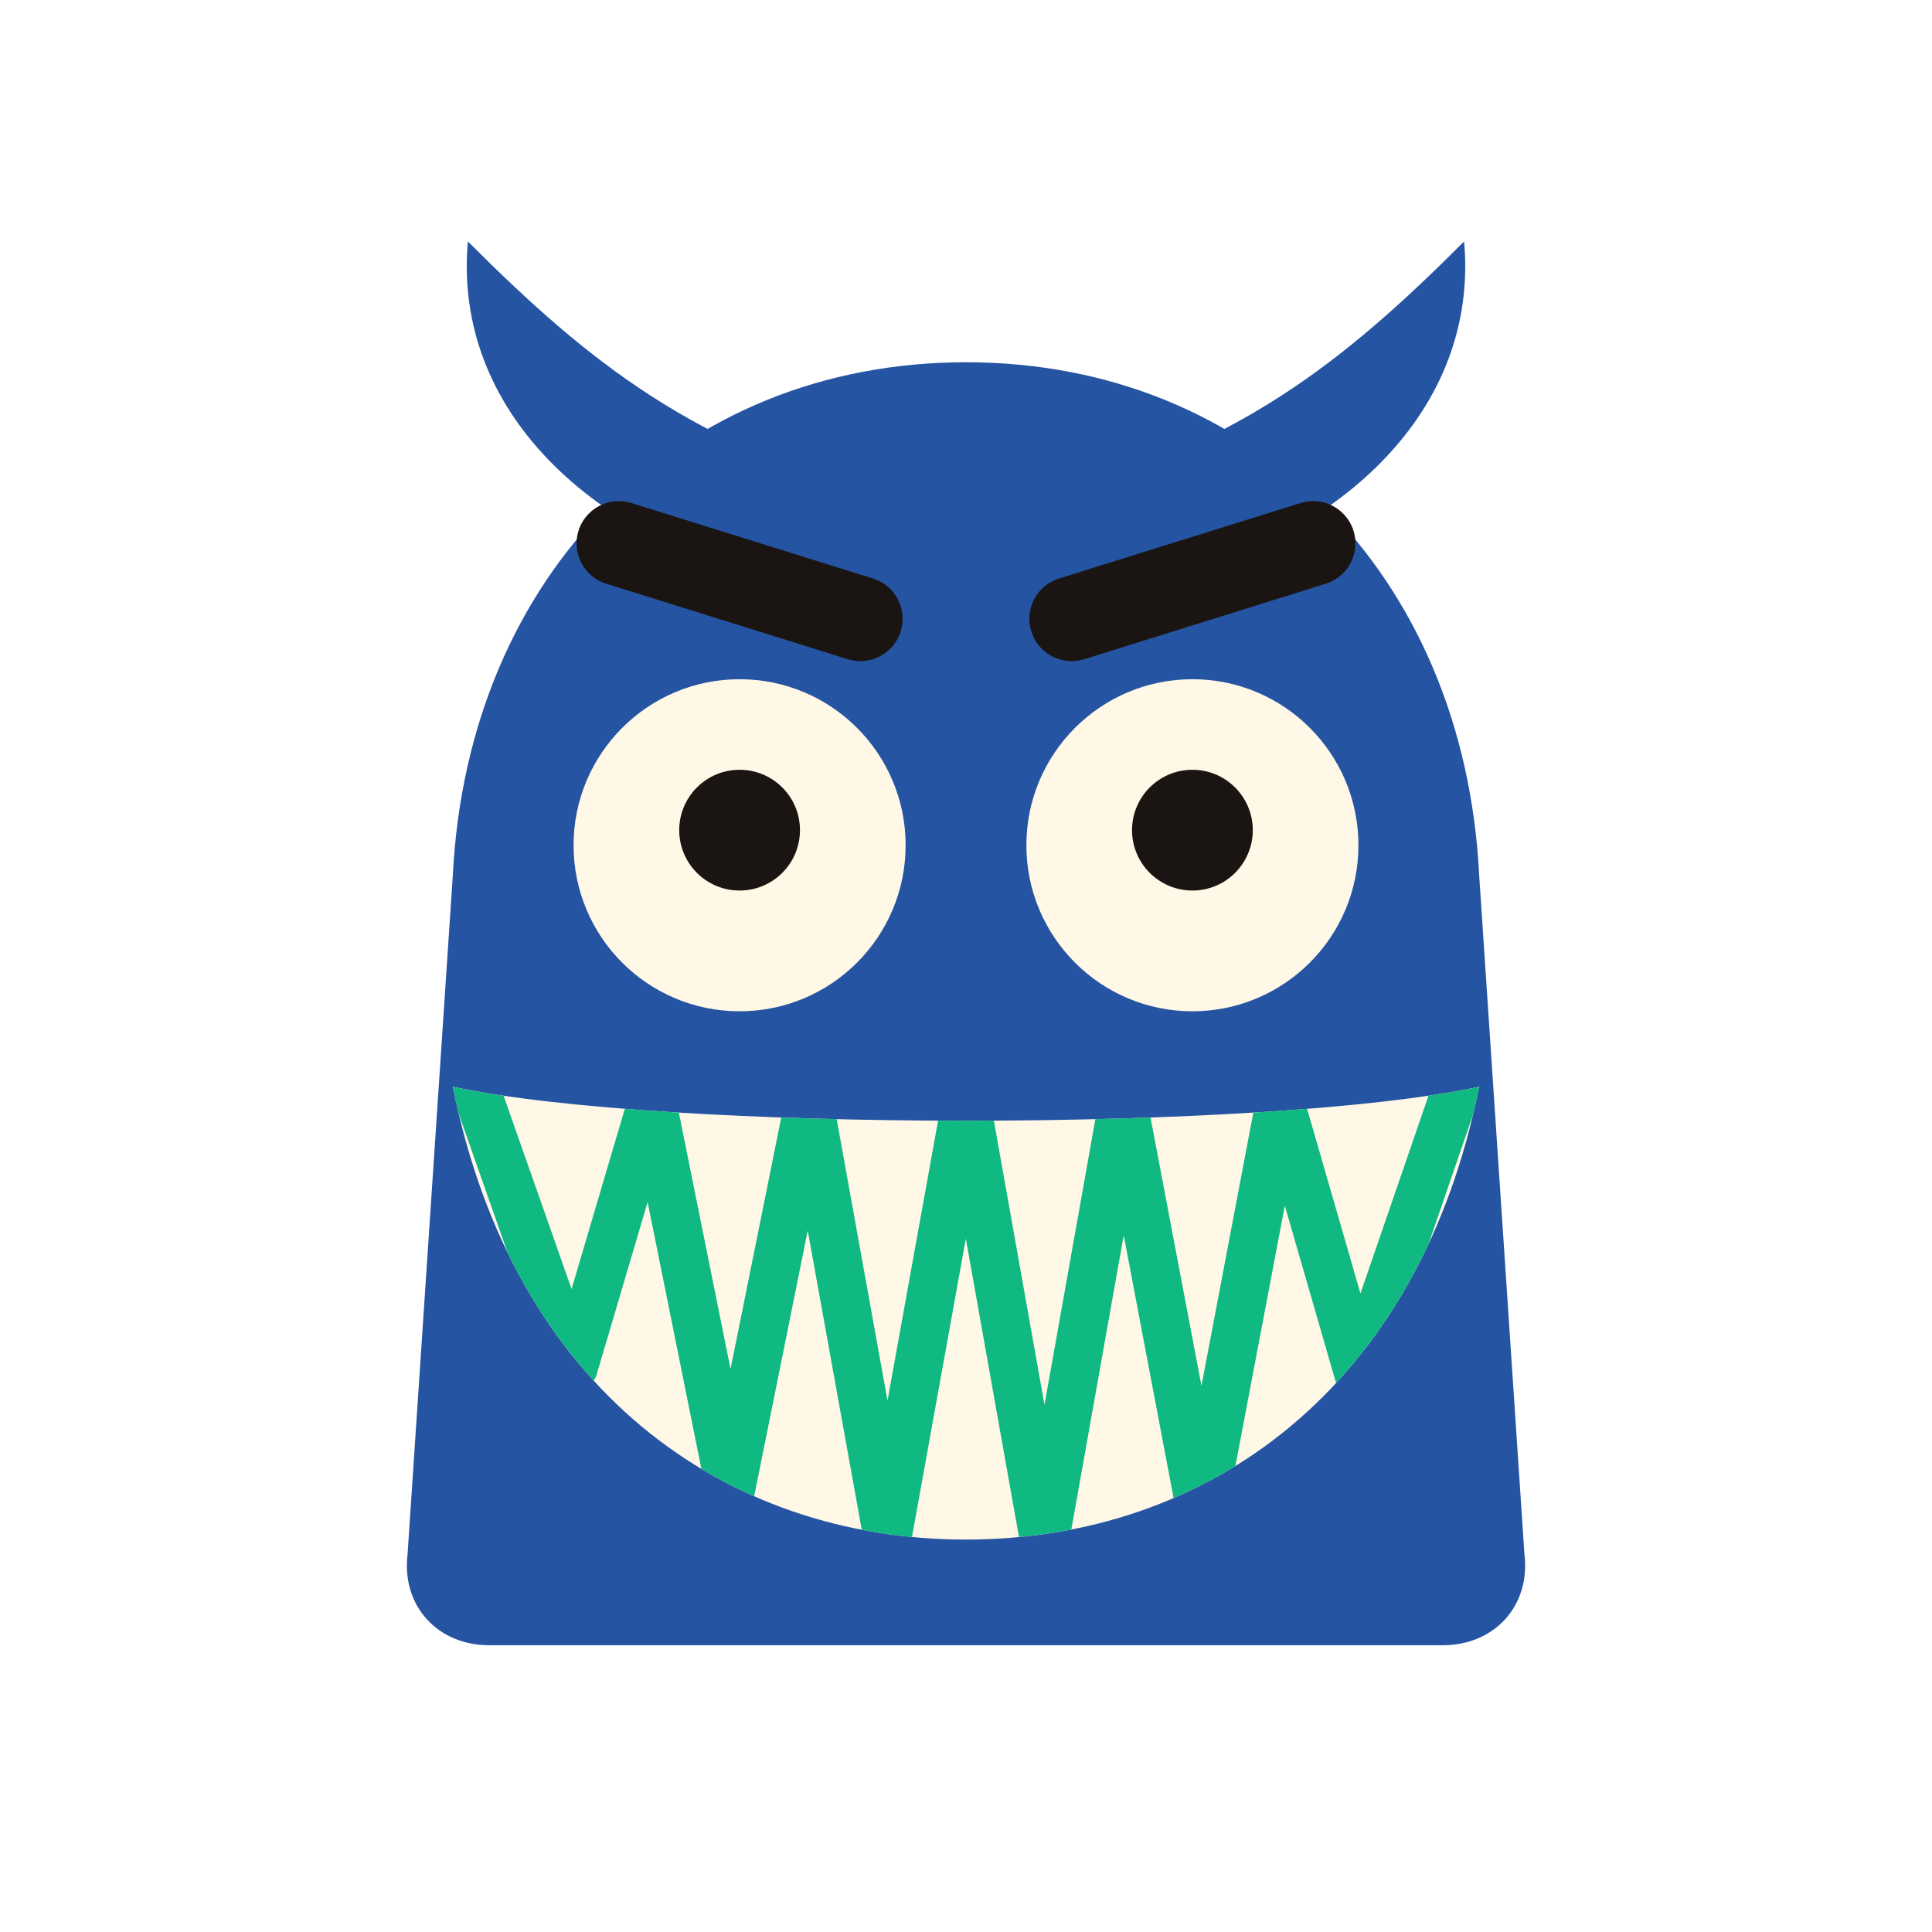
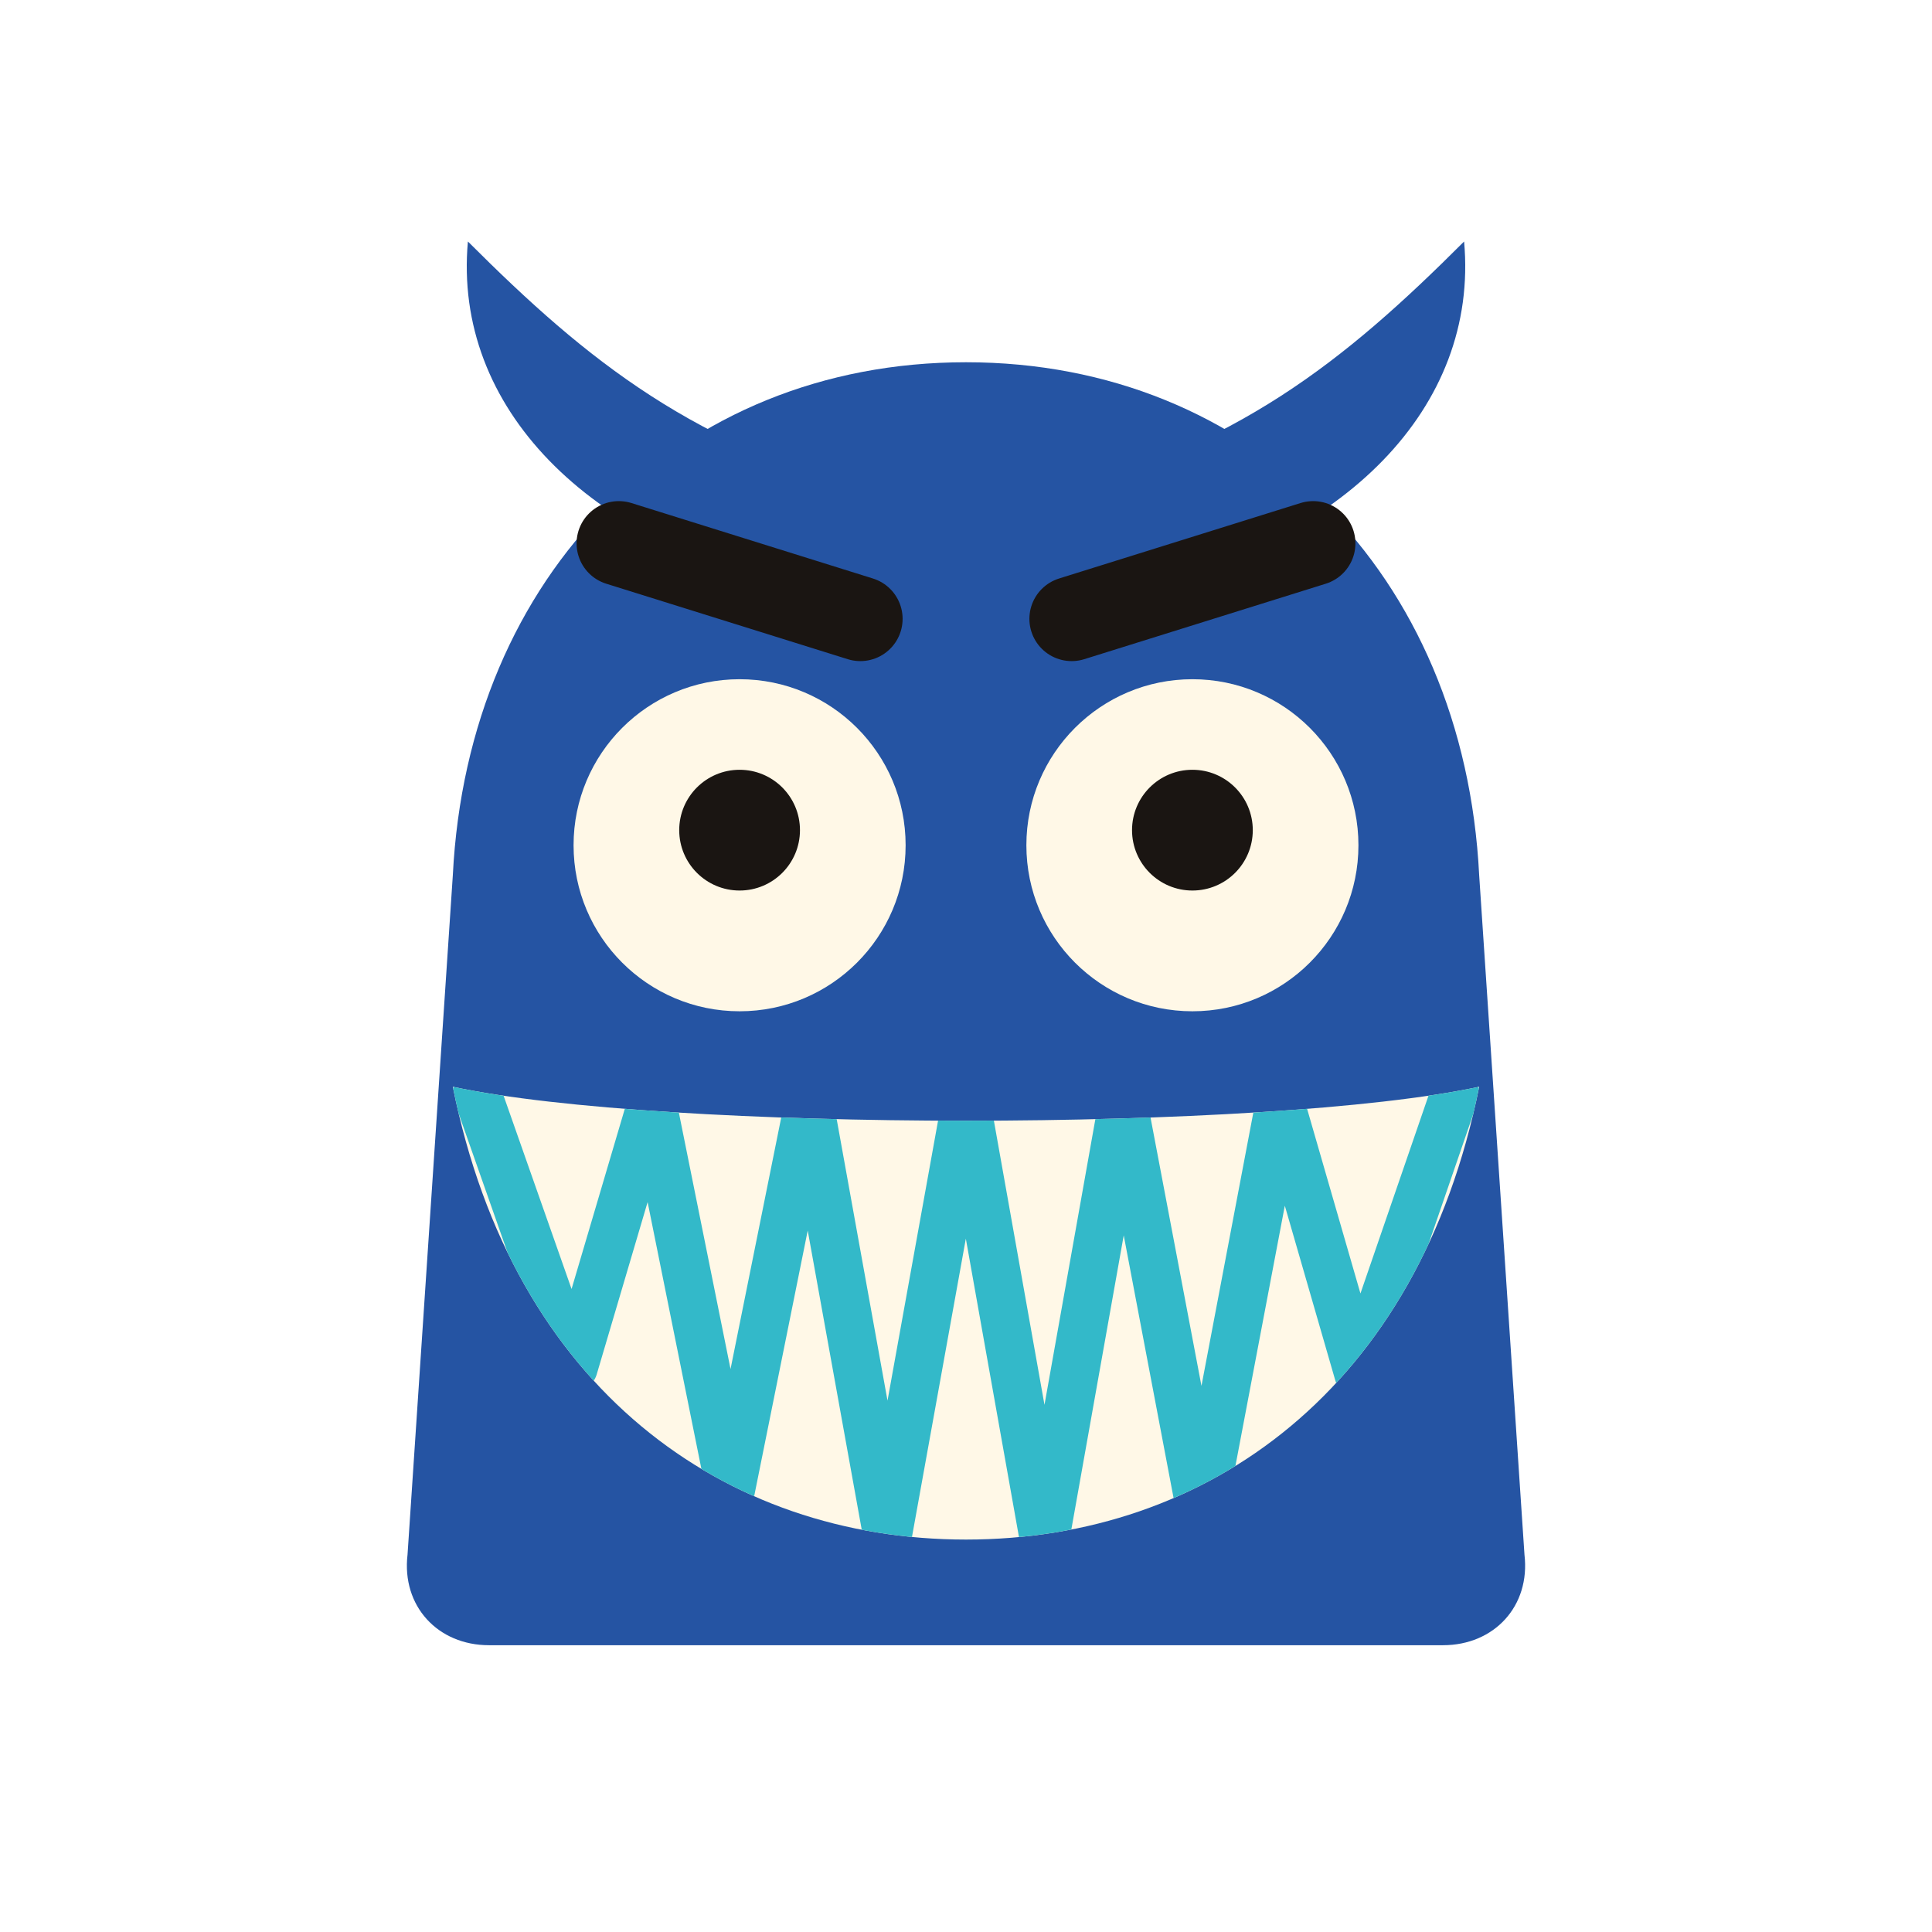
<svg xmlns="http://www.w3.org/2000/svg" viewBox="0 0 64 64">
  <defs>
    <clipPath id="mouth9">
      <path d="M 15 36 C 22 37.5 42 37.5 49 36 C 47 46 40 51 32 51 C 24 51 17 46 15 36 Z" />
    </clipPath>
  </defs>
  <path d="M 26.5 19.5 C 19.5 18 15 13.5 15.5 8 C 19.5 12 23 14.8 29.5 16.5 Z" fill="#2554a3" />
  <path d="M 37.5 19.5 C 44.5 18 49 13.5 48.5 8 C 44.5 12 41 14.8 34.5 16.5 Z" fill="#2554a3" />
  <path d="M 32 12 C 22.5 12 15.5 19 15 29 L 13.5 51.5 C 13.3 53.2 14.5 54.5 16.2 54.5 L 47.8 54.5 C 49.5 54.5 50.7 53.2 50.5 51.5 L 49 29 C 48.5 19 41.5 12 32 12 Z" fill="#2554a3" />
  <path d="M 20.5 18 L 28.5 20.5" fill="none" stroke="#1a1512" stroke-width="2.8" stroke-linecap="round" />
  <path d="M 43.5 18 L 35.5 20.5" fill="none" stroke="#1a1512" stroke-width="2.8" stroke-linecap="round" />
  <circle cx="24.5" cy="28" r="5.5" fill="#fff8e7" />
  <circle cx="39.5" cy="28" r="5.5" fill="#fff8e7" />
  <circle cx="24.5" cy="27.5" r="2" fill="#1a1512" />
  <circle cx="39.5" cy="27.5" r="2" fill="#1a1512" />
  <path d="M 15 36 C 22 37.5 42 37.5 49 36 C 47 46 40 51 32 51 C 24 51 17 46 15 36 Z" fill="#fff8e7" />
  <g clip-path="url(#mouth9)">
-     <path d="M 15.8 36.2 L 19 45.3 L 21.6 36.5 L 24.2 49.4 L 26.8 36.5 L 29.4 50.9 L 32 36.5 L 34.6 51.1 L 37.2 36.5 L 39.8 50.2 L 42.4 36.5 L 45 45.5 L 48.2 36.2" fill="none" stroke="#10b981" stroke-width="1.6" stroke-linecap="round" stroke-linejoin="round" />
+     <path d="M 15.8 36.2 L 19 45.3 L 21.6 36.5 L 24.2 49.4 L 26.8 36.5 L 29.4 50.9 L 32 36.5 L 34.6 51.1 L 37.2 36.5 L 39.8 50.2 L 42.4 36.5 L 45 45.5 L 48.2 36.2" fill="none" stroke="#33b9c9" stroke-width="1.6" stroke-linecap="round" stroke-linejoin="round" />
  </g>
</svg>
